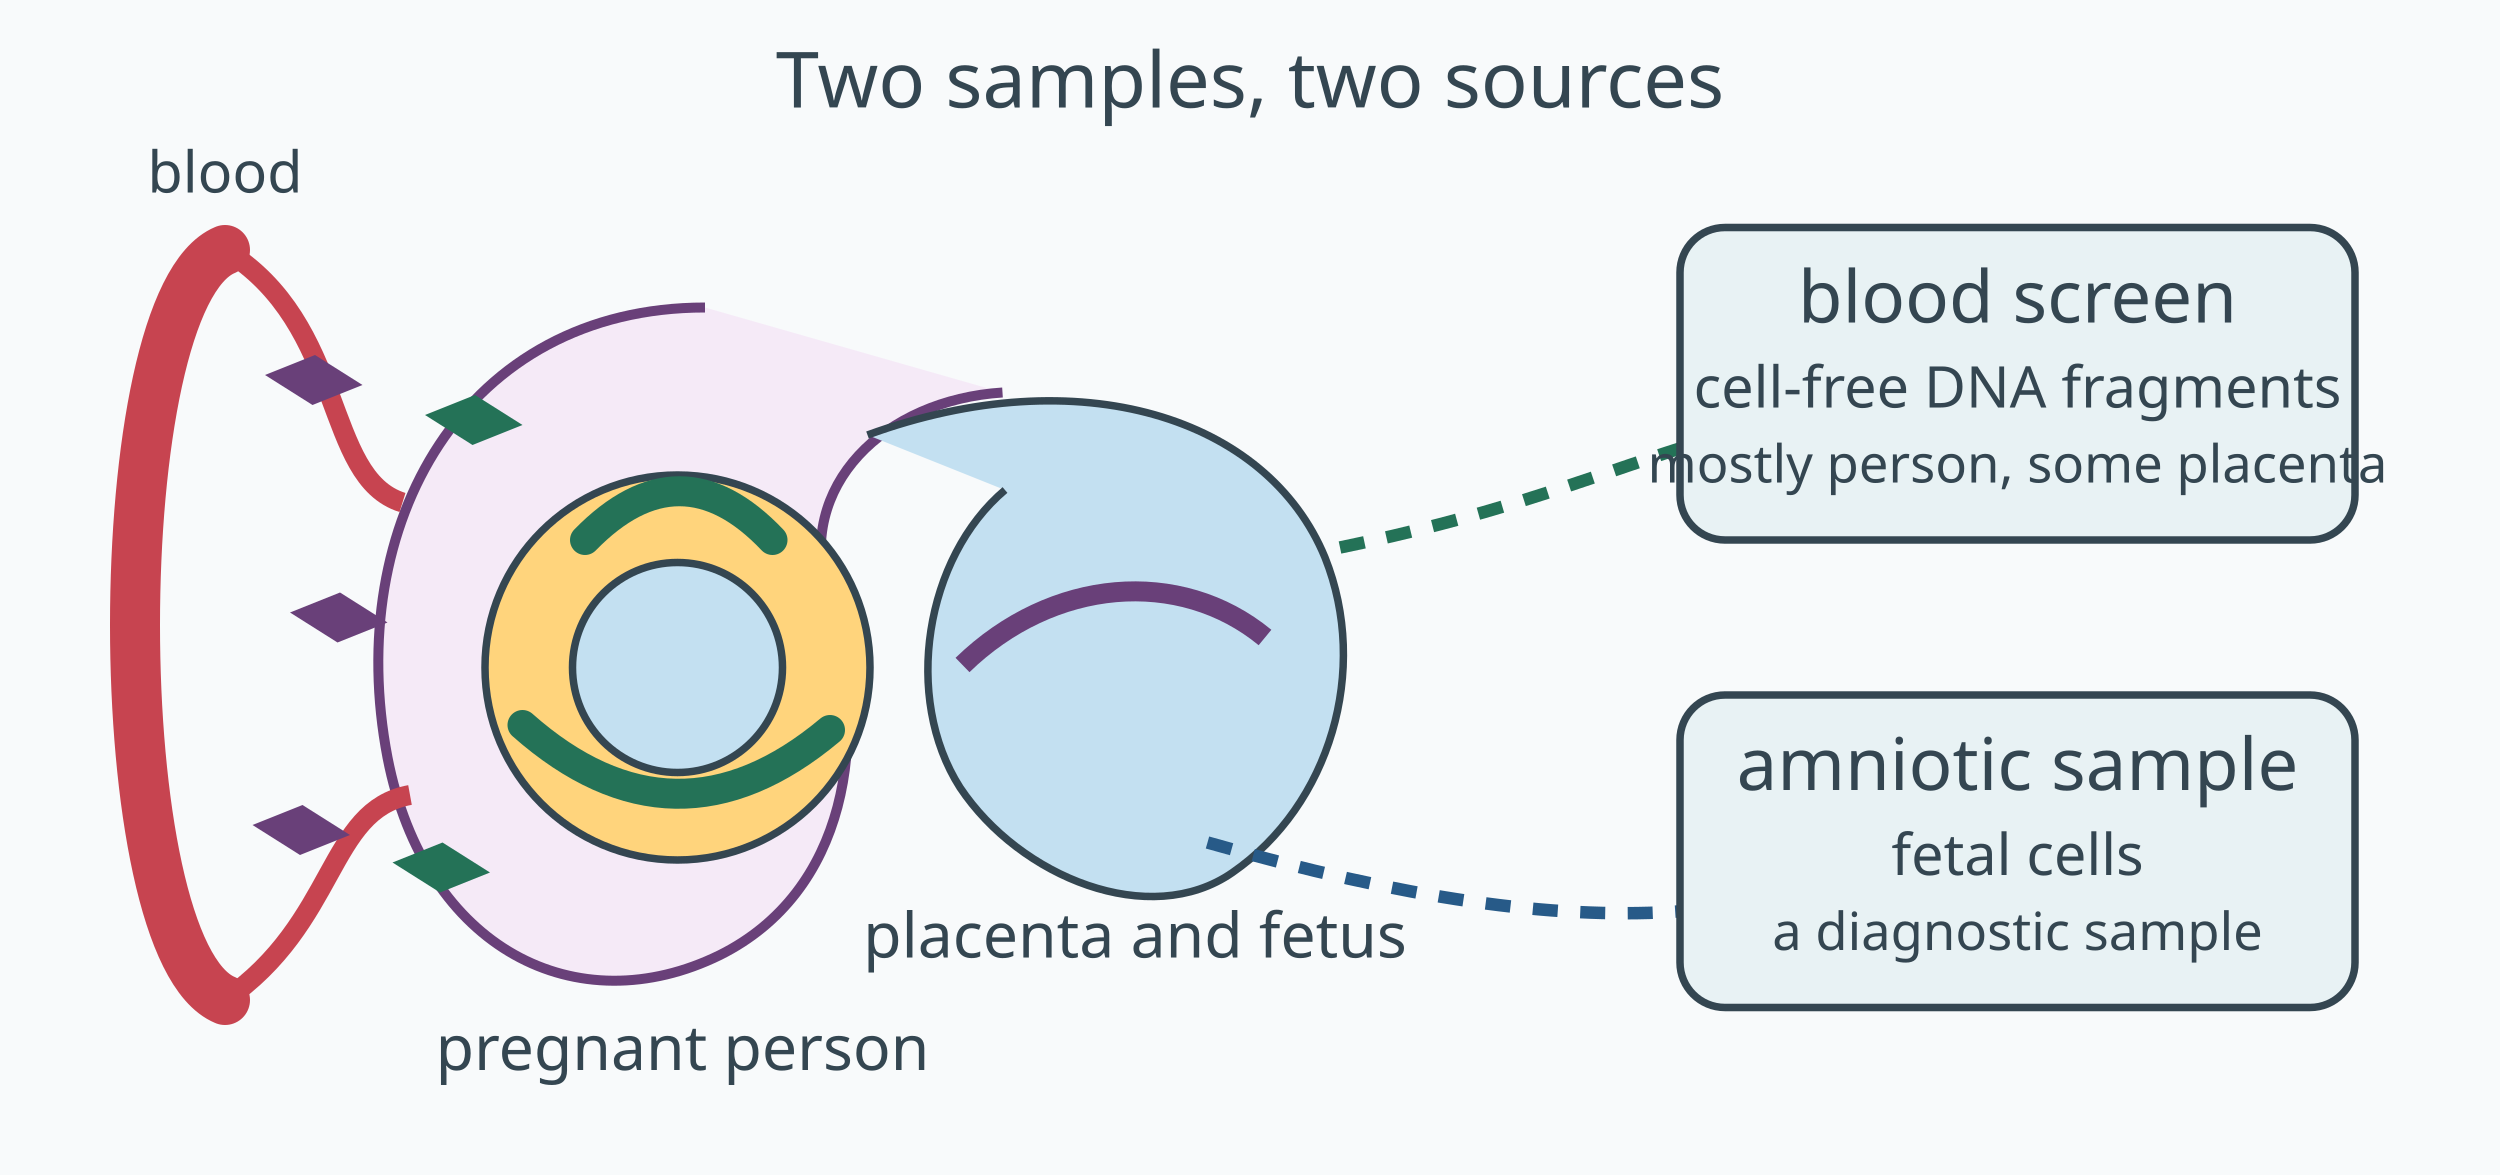
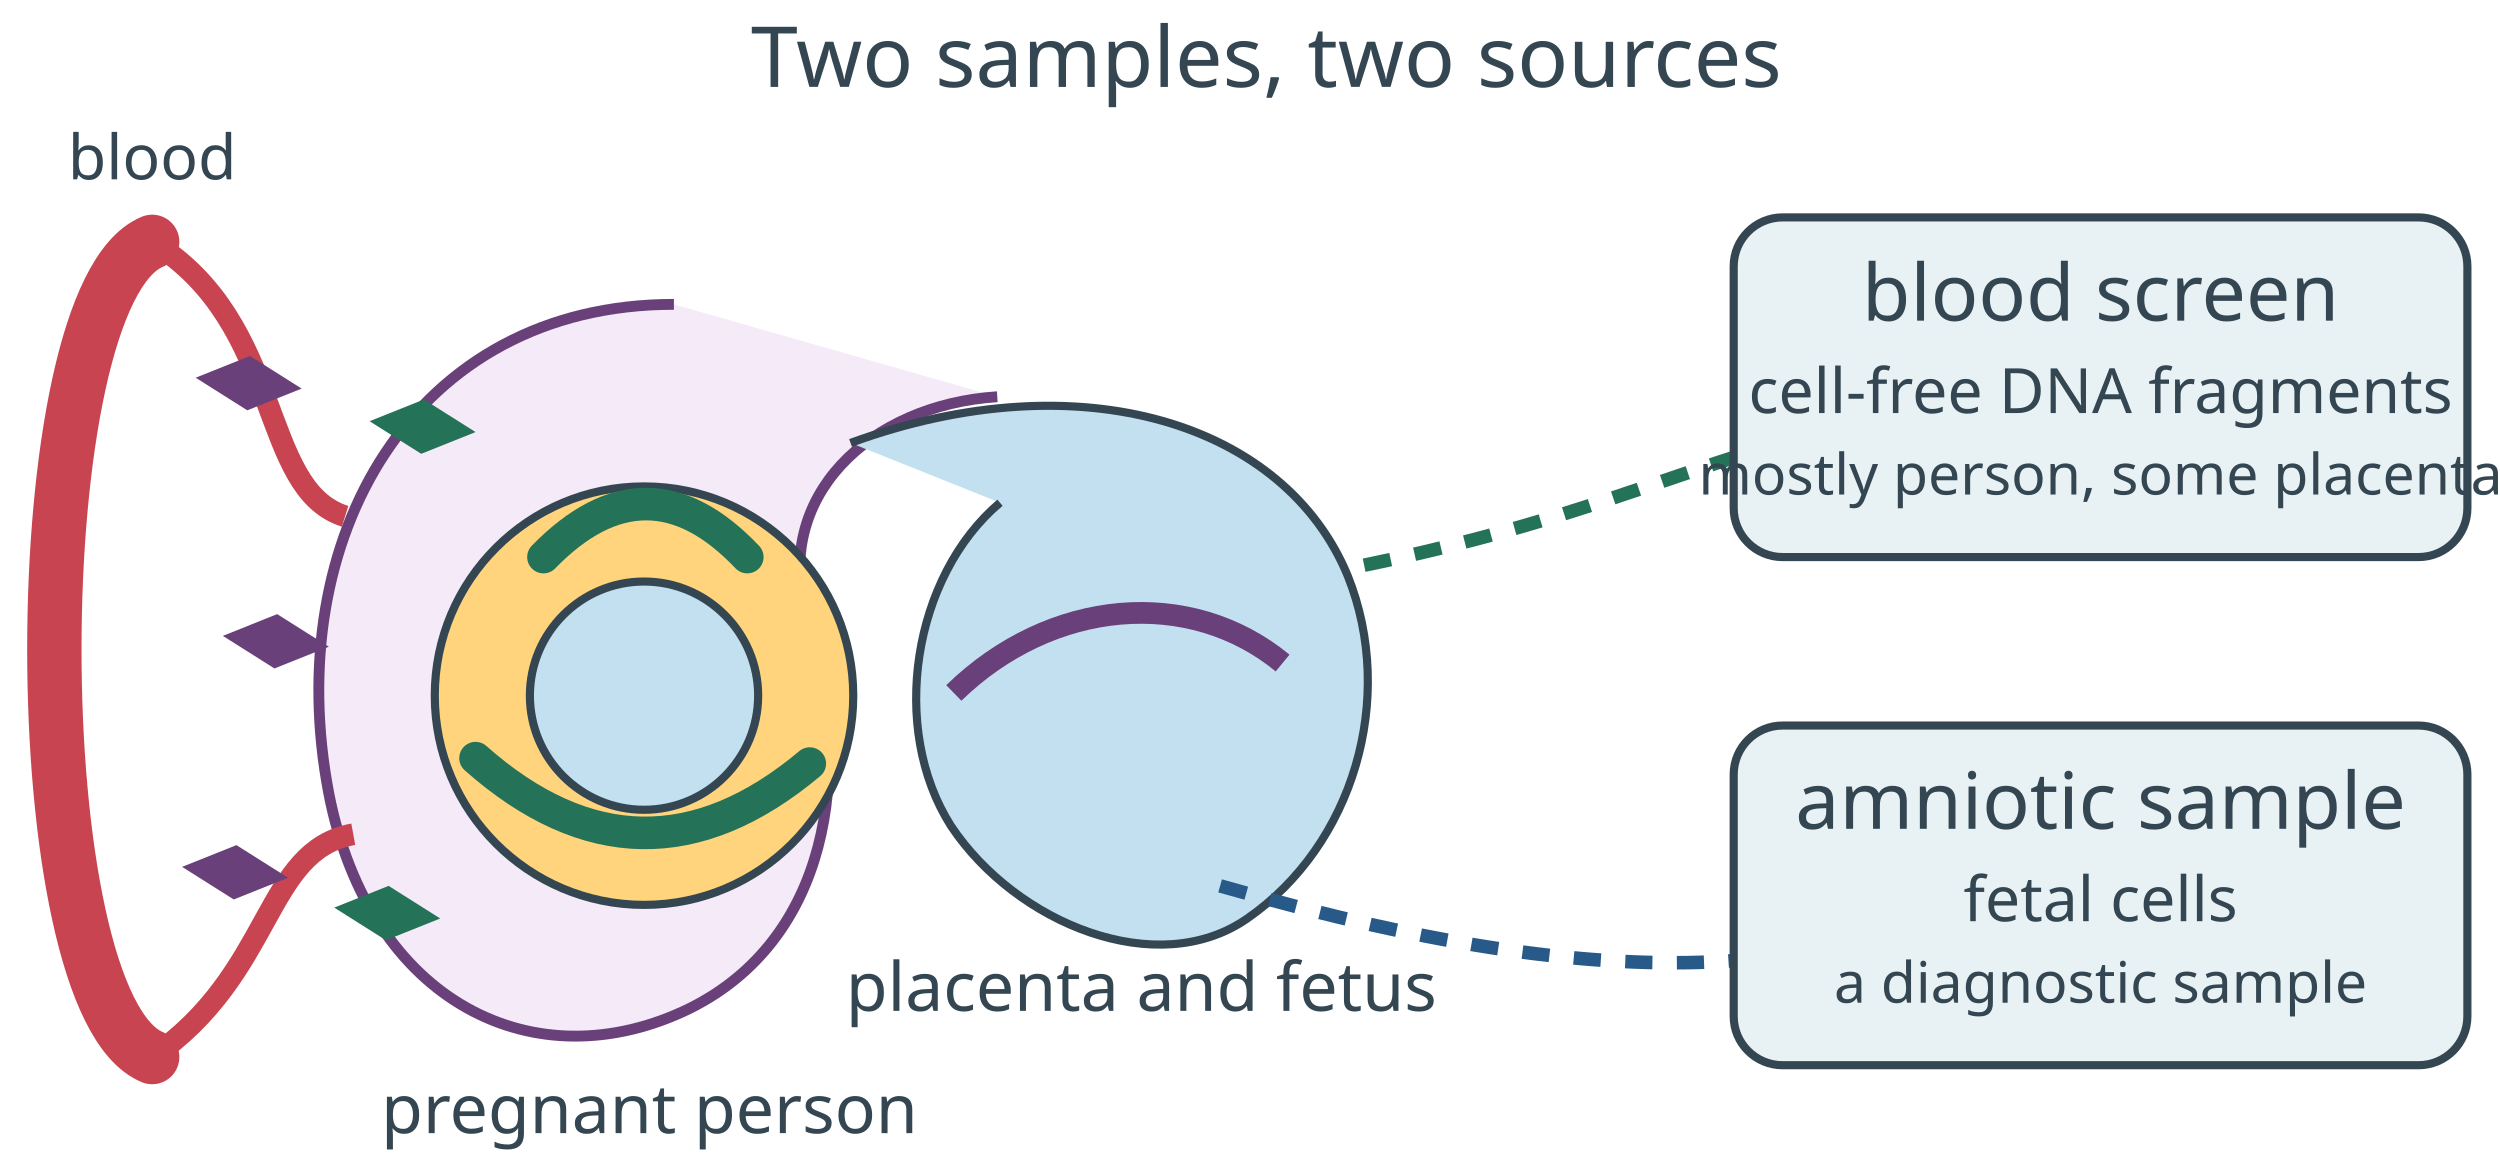
- <svg xmlns="http://www.w3.org/2000/svg" width="1000" height="470" viewBox="0 0 1000 470" role="img" aria-labelledby="title desc">
-   <rect width="1000" height="470" fill="#f8fafb" />
+ <svg xmlns="http://www.w3.org/2000/svg" width="920" height="432" viewBox="34 11 920 432" role="img" aria-labelledby="title desc">
  <g font-family="Atkinson Hyperlegible Next, sans-serif" fill="#344651">
    <text x="500" y="43" text-anchor="middle" font-size="31">Two samples, two sources</text>
    <path d="M282 123 C186 123 137 209 155 303 C170 380 231 410 288 382 C338 357 349 297 331 238 C318 194 354 160 401 157" fill="#F5EAF7" stroke="#694079" stroke-width="4" />
    <circle cx="271" cy="267" r="77" fill="#FFD47C" stroke="#344651" stroke-width="3" />
    <circle cx="271" cy="267" r="42" fill="#C3E0F1" stroke="#344651" stroke-width="3" />
    <path d="M234 216 Q272 177 309 216 M209 290 Q270 344 332 292" fill="none" stroke="#247257" stroke-width="12" stroke-linecap="round" />
    <path d="M347 174 C432 143 507 167 530 223 C548 268 532 322 493 349 C460 372 408 351 384 315 C361 279 370 223 402 196" fill="#C3E0F1" stroke="#344651" stroke-width="3" />
    <path d="M385 266 C421 231 472 227 506 255" fill="none" stroke="#694079" stroke-width="8" />
    <text x="273" y="428" text-anchor="middle" font-size="25">pregnant person</text>
    <text x="454" y="383" text-anchor="middle" font-size="25">placenta and fetus</text>
    <path d="M90 100 C42 120 42 380 90 400" fill="none" stroke="#C74450" stroke-width="20" stroke-linecap="round" />
    <path d="M90 100 C139 130 129 191 161 201 M90 400 C135 369 131 324 164 318" fill="none" stroke="#C74450" stroke-width="8" />
    <text x="90" y="77" text-anchor="middle" font-size="23">blood</text>
    <g fill="#694079">
      <path d="M106 150 l20 -8 l19 12 l-20 8z" />
      <path d="M116 245 l20 -8 l19 12 l-20 8z" />
      <path d="M101 330 l20 -8 l19 12 l-20 8z" />
    </g>
    <g fill="#247257">
      <path d="M170 166 l20 -8 l19 12 l-20 8z" />
      <path d="M157 345 l20 -8 l19 12 l-20 8z" />
    </g>
    <path d="M536 219 C653 195 680 163 788 159" fill="none" stroke="#247257" stroke-width="5" stroke-dasharray="10 9" />
    <path d="M483 337 C644 383 714 367 793 331" fill="none" stroke="#275A88" stroke-width="5" stroke-dasharray="10 9" />
    <rect x="672" y="91" width="270" height="125" rx="18" fill="#E8F2F4" stroke="#344651" stroke-width="3" />
    <text x="807" y="129" text-anchor="middle" font-size="29">blood screen</text>
    <text x="807" y="163" text-anchor="middle" font-size="23">cell-free DNA fragments</text>
    <text x="807" y="193" text-anchor="middle" font-size="21">mostly person, some placenta</text>
    <rect x="672" y="278" width="270" height="125" rx="18" fill="#E8F2F4" stroke="#344651" stroke-width="3" />
    <text x="807" y="316" text-anchor="middle" font-size="29">amniotic sample</text>
    <text x="807" y="350" text-anchor="middle" font-size="23">fetal cells</text>
    <text x="807" y="380" text-anchor="middle" font-size="21">a diagnostic sample</text>
  </g>
</svg>
